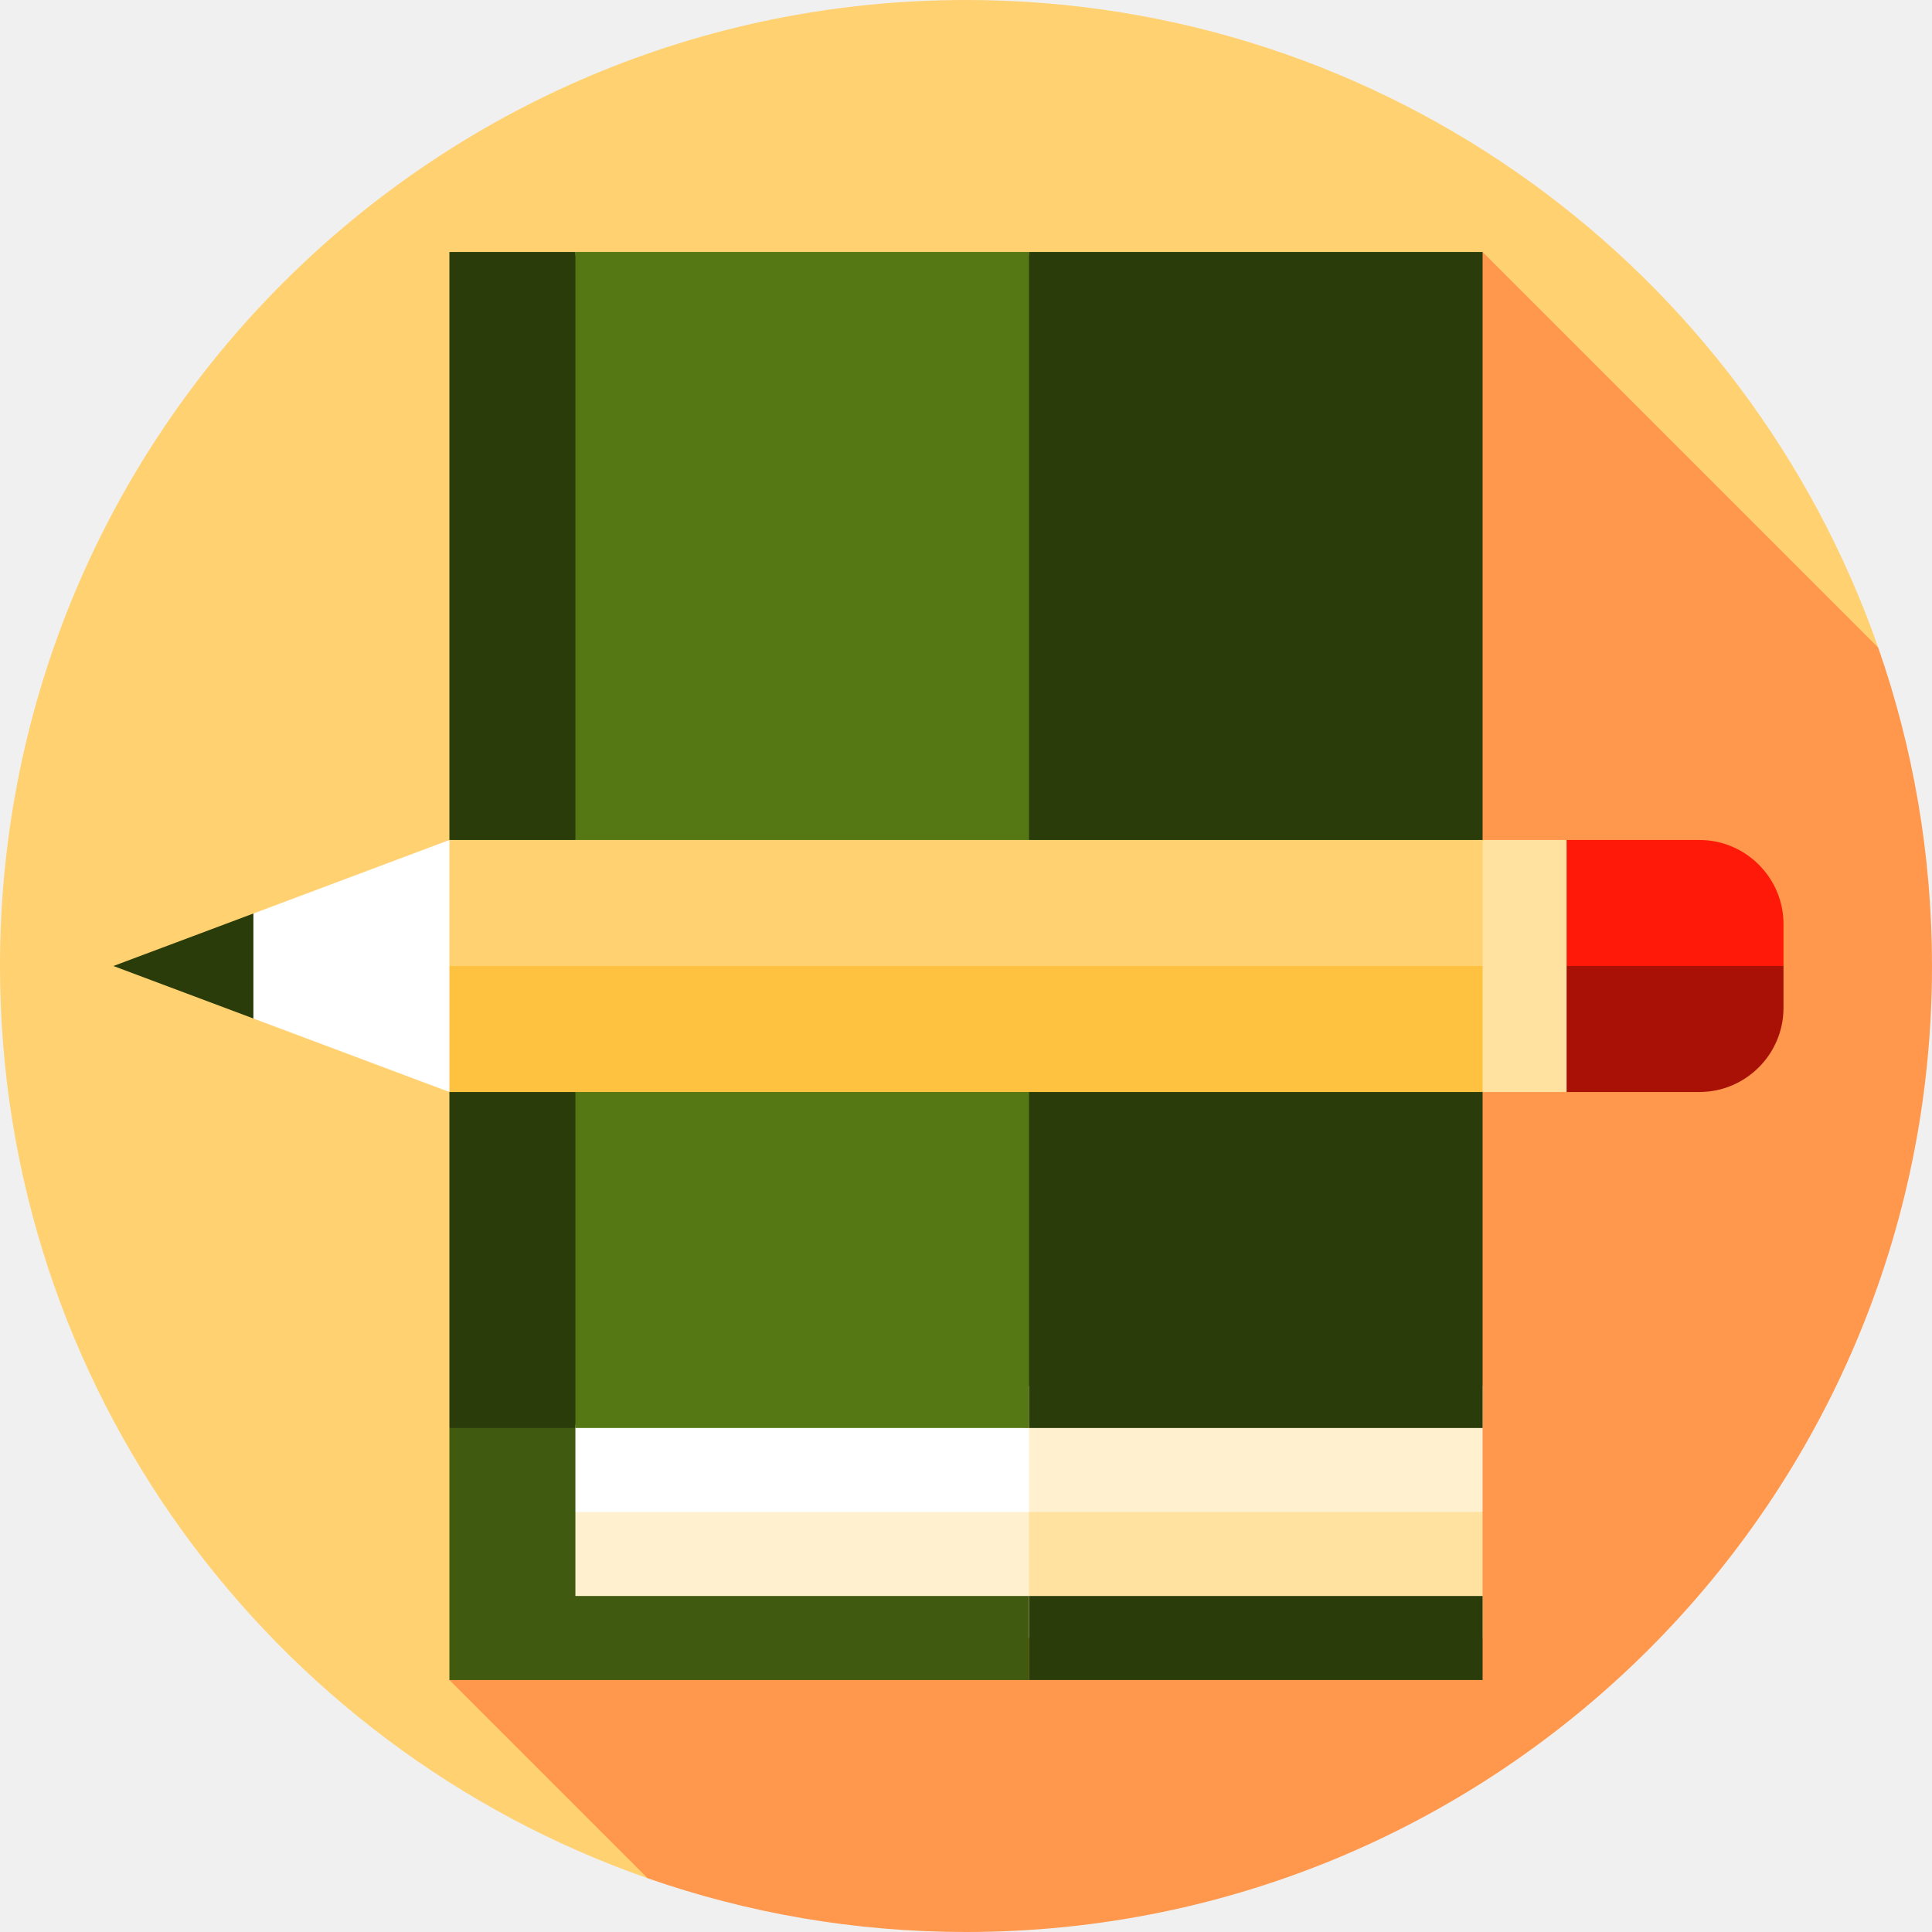
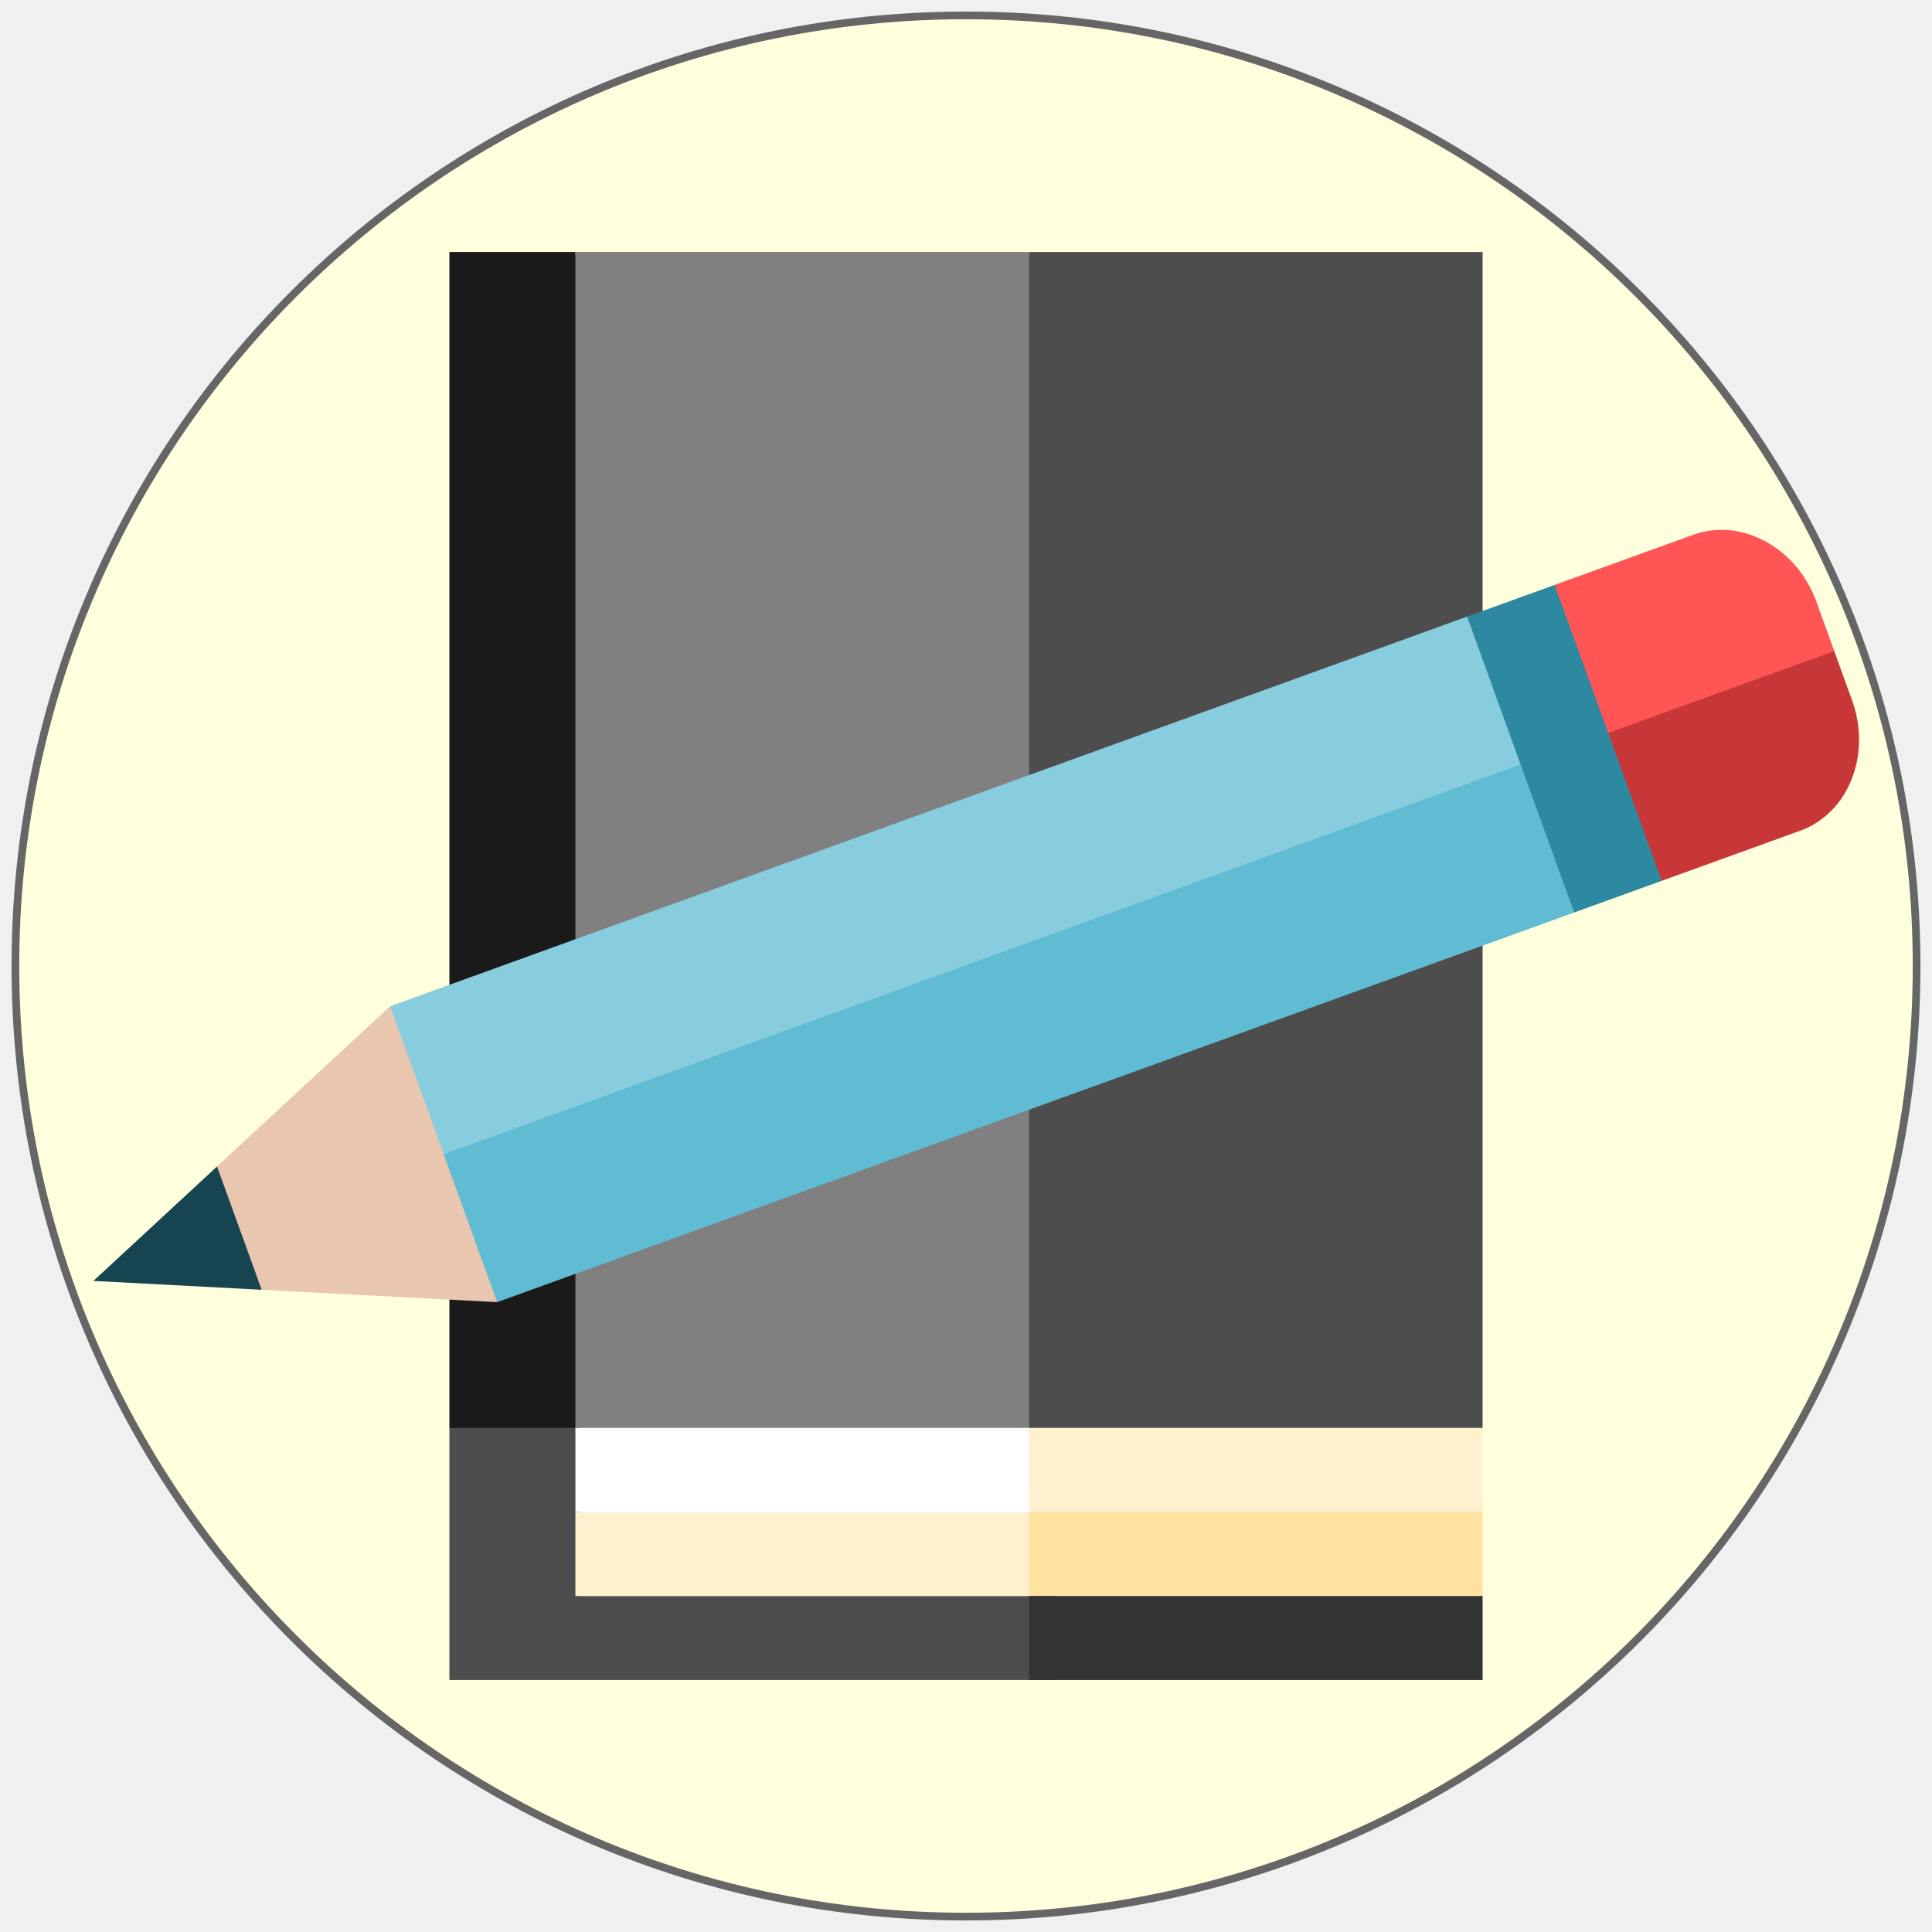
<svg xmlns="http://www.w3.org/2000/svg" version="1.1" id="Layer_1" viewBox="0 0 460 460" xml:space="preserve" width="251px" height="251px" fill="#000000">
+   <defs id="defs46">                     </defs>
  <g id="SVGRepo_bgCarrier" stroke-width="0" />
  <g id="SVGRepo_tracerCarrier" stroke-linecap="round" stroke-linejoin="round" />
-   <g id="SVGRepo_iconCarrier">
-     <g>
-       <path style="fill:#FFD170;" d="M154.2,447.199l293-293C415.869,64.419,330.464,0,230,0C102.975,0,0,102.974,0,230 C0,330.464,64.42,415.869,154.2,447.199z" />
-       <path style="fill:#FF984C;" d="M460,230c0-26.562-4.517-52.064-12.801-75.801L353,60L107,400l47.199,47.199 C177.936,455.483,203.439,460,230,460C357.026,460,460,357.025,460,230z" />
-       <polygon style="fill:#FFF0CF;" points="255,360 255,390 127,390 127,360 191,350 " />
-       <polygon style="fill:#FFFFFF;" points="245,340 255,360 127,360 127,330 " />
-       <polygon style="fill:#405A0F;" points="137,340 121.667,330 107,340 107,400 245,400 245,380 137,380 " />
-       <polygon style="fill:#2A3C0A;" points="137,340 107,340 107,60 137,60 147,200 " />
-       <polygon style="fill:#557714;" points="245,340 137,340 137,60 245,60 255,200 " />
-       <polygon style="fill:#FFE1A0;" points="353,360 353,390 245,390 245,360 299,350 " />
-       <rect x="245" y="330" style="fill:#FFF0CF;" width="108" height="30" />
-       <rect x="245" y="60" style="fill:#2A3C0A;" width="108" height="280" />
-       <polygon style="fill:#2A3C0A;" points="353,380 353,400 245,400 245,380 297.667,380 " />
-       <polygon style="fill:#2A3C0A;" points="27,230 60.334,217.5 70.513,230 60.334,242.5 " />
-       <polygon style="fill:#FFFFFF;" points="107,200 60.334,217.5 60.334,242.5 107,260 127.654,230 " />
-       <polygon style="fill:#FFD170;" points="371.992,230 220.996,238.571 107,230 107,200 353,200 " />
-       <polygon style="fill:#FFC240;" points="353,260 107,260 107,230 371.992,230 " />
-       <polygon style="fill:#FFE1A0;" points="373,200 353,200 353,260 373,260 383,230 " />
-       <path style="fill:#AA1106;" d="M424.64,230v10c0,11-9,20-20,20H373v-30l25.82-10L424.64,230z" />
-       <path style="fill:#FF1909;" d="M424.64,220v10H373v-30h31.64C415.64,200,424.64,209,424.64,220z" />
-     </g>
+   <circle style="fill:#ffffdd;fill-opacity:1;stroke:#666666;stroke-width:3.665;stroke-linecap:round;paint-order:stroke markers fill;stroke-miterlimit:4;stroke-dasharray:none;stroke-linejoin:round" id="path1136" cx="230" cy="230" r="225.418" />
+   <polygon style="fill:#4d4d4d" points="245,380 137,380 137,340 121.667,330 107,340 107,400 245,400 " id="polygon12" transform="matrix(1.045335,0,0,1,-4.850892,0)" />
+   <polygon style="fill:#1a1a1a" points="147,200 137,340 107,340 107,60 137,60 " id="polygon14" />
+   <polygon style="fill:#808080" points="255,200 245,340 137,340 137,60 245,60 " id="polygon16" />
+   <polygon style="fill:#ffe1a0" points="353,360 353,390 245,390 245,360 299,350 " id="polygon18" transform="matrix(1,0,0,0.75,0,87.5)" />
+   <rect x="137" y="360" style="fill:#fff0cf;stroke-width:0.816" width="108" height="20" id="rect20" />
+   <rect x="245" y="60" style="fill:#4d4d4d" width="108" height="280" id="rect22" />
+   <polygon style="fill:#333333" points="297.667,380 353,380 353,400 245,400 245,380 " id="polygon24" />
+   <g id="g846" transform="matrix(1.042373,-0.3771319,0.4248239,1.174192,-103.6128,45.09988)">
+     <polygon style="fill:#164450" points="60.334,242.5 27,230 60.334,217.5 70.513,230 " id="polygon26" />
+     <polygon style="fill:#e9c6af" points="60.334,242.5 107,260 127.654,230 107,200 60.334,217.5 " id="polygon28" />
+     <polygon style="fill:#87cdde" points="107,230 107,200 353,200 371.992,230 220.996,238.571 " id="polygon30" />
+     <polygon style="fill:#5fbcd3" points="371.992,230 353,260 107,260 107,230 " id="polygon32" />
+     <polygon style="fill:#2c89a0" points="353,260 373,260 383,230 373,200 353,200 " id="polygon34" />
+     <path style="fill:#c83737" d="m 424.64,230 v 10 c 0,11 -9,20 -20,20 H 373 v -30 l 25.82,-10 z" id="path36" />
+     <path style="fill:#ff5555" d="m 424.64,220 v 10 H 373 v -30 h 31.64 c 11,0 20,9 20,20 z" id="path38" />
  </g>
+   <rect style="fill:#ffffff;stroke:none;stroke-width:3.665;stroke-linecap:round;stroke-linejoin:round;paint-order:stroke markers fill" id="rect1664" width="108" height="20" x="137" y="340" />
+   <rect x="245" y="340" style="fill:#fff0cf;stroke-width:0.816" width="108" height="20" id="rect1908" />
</svg>
